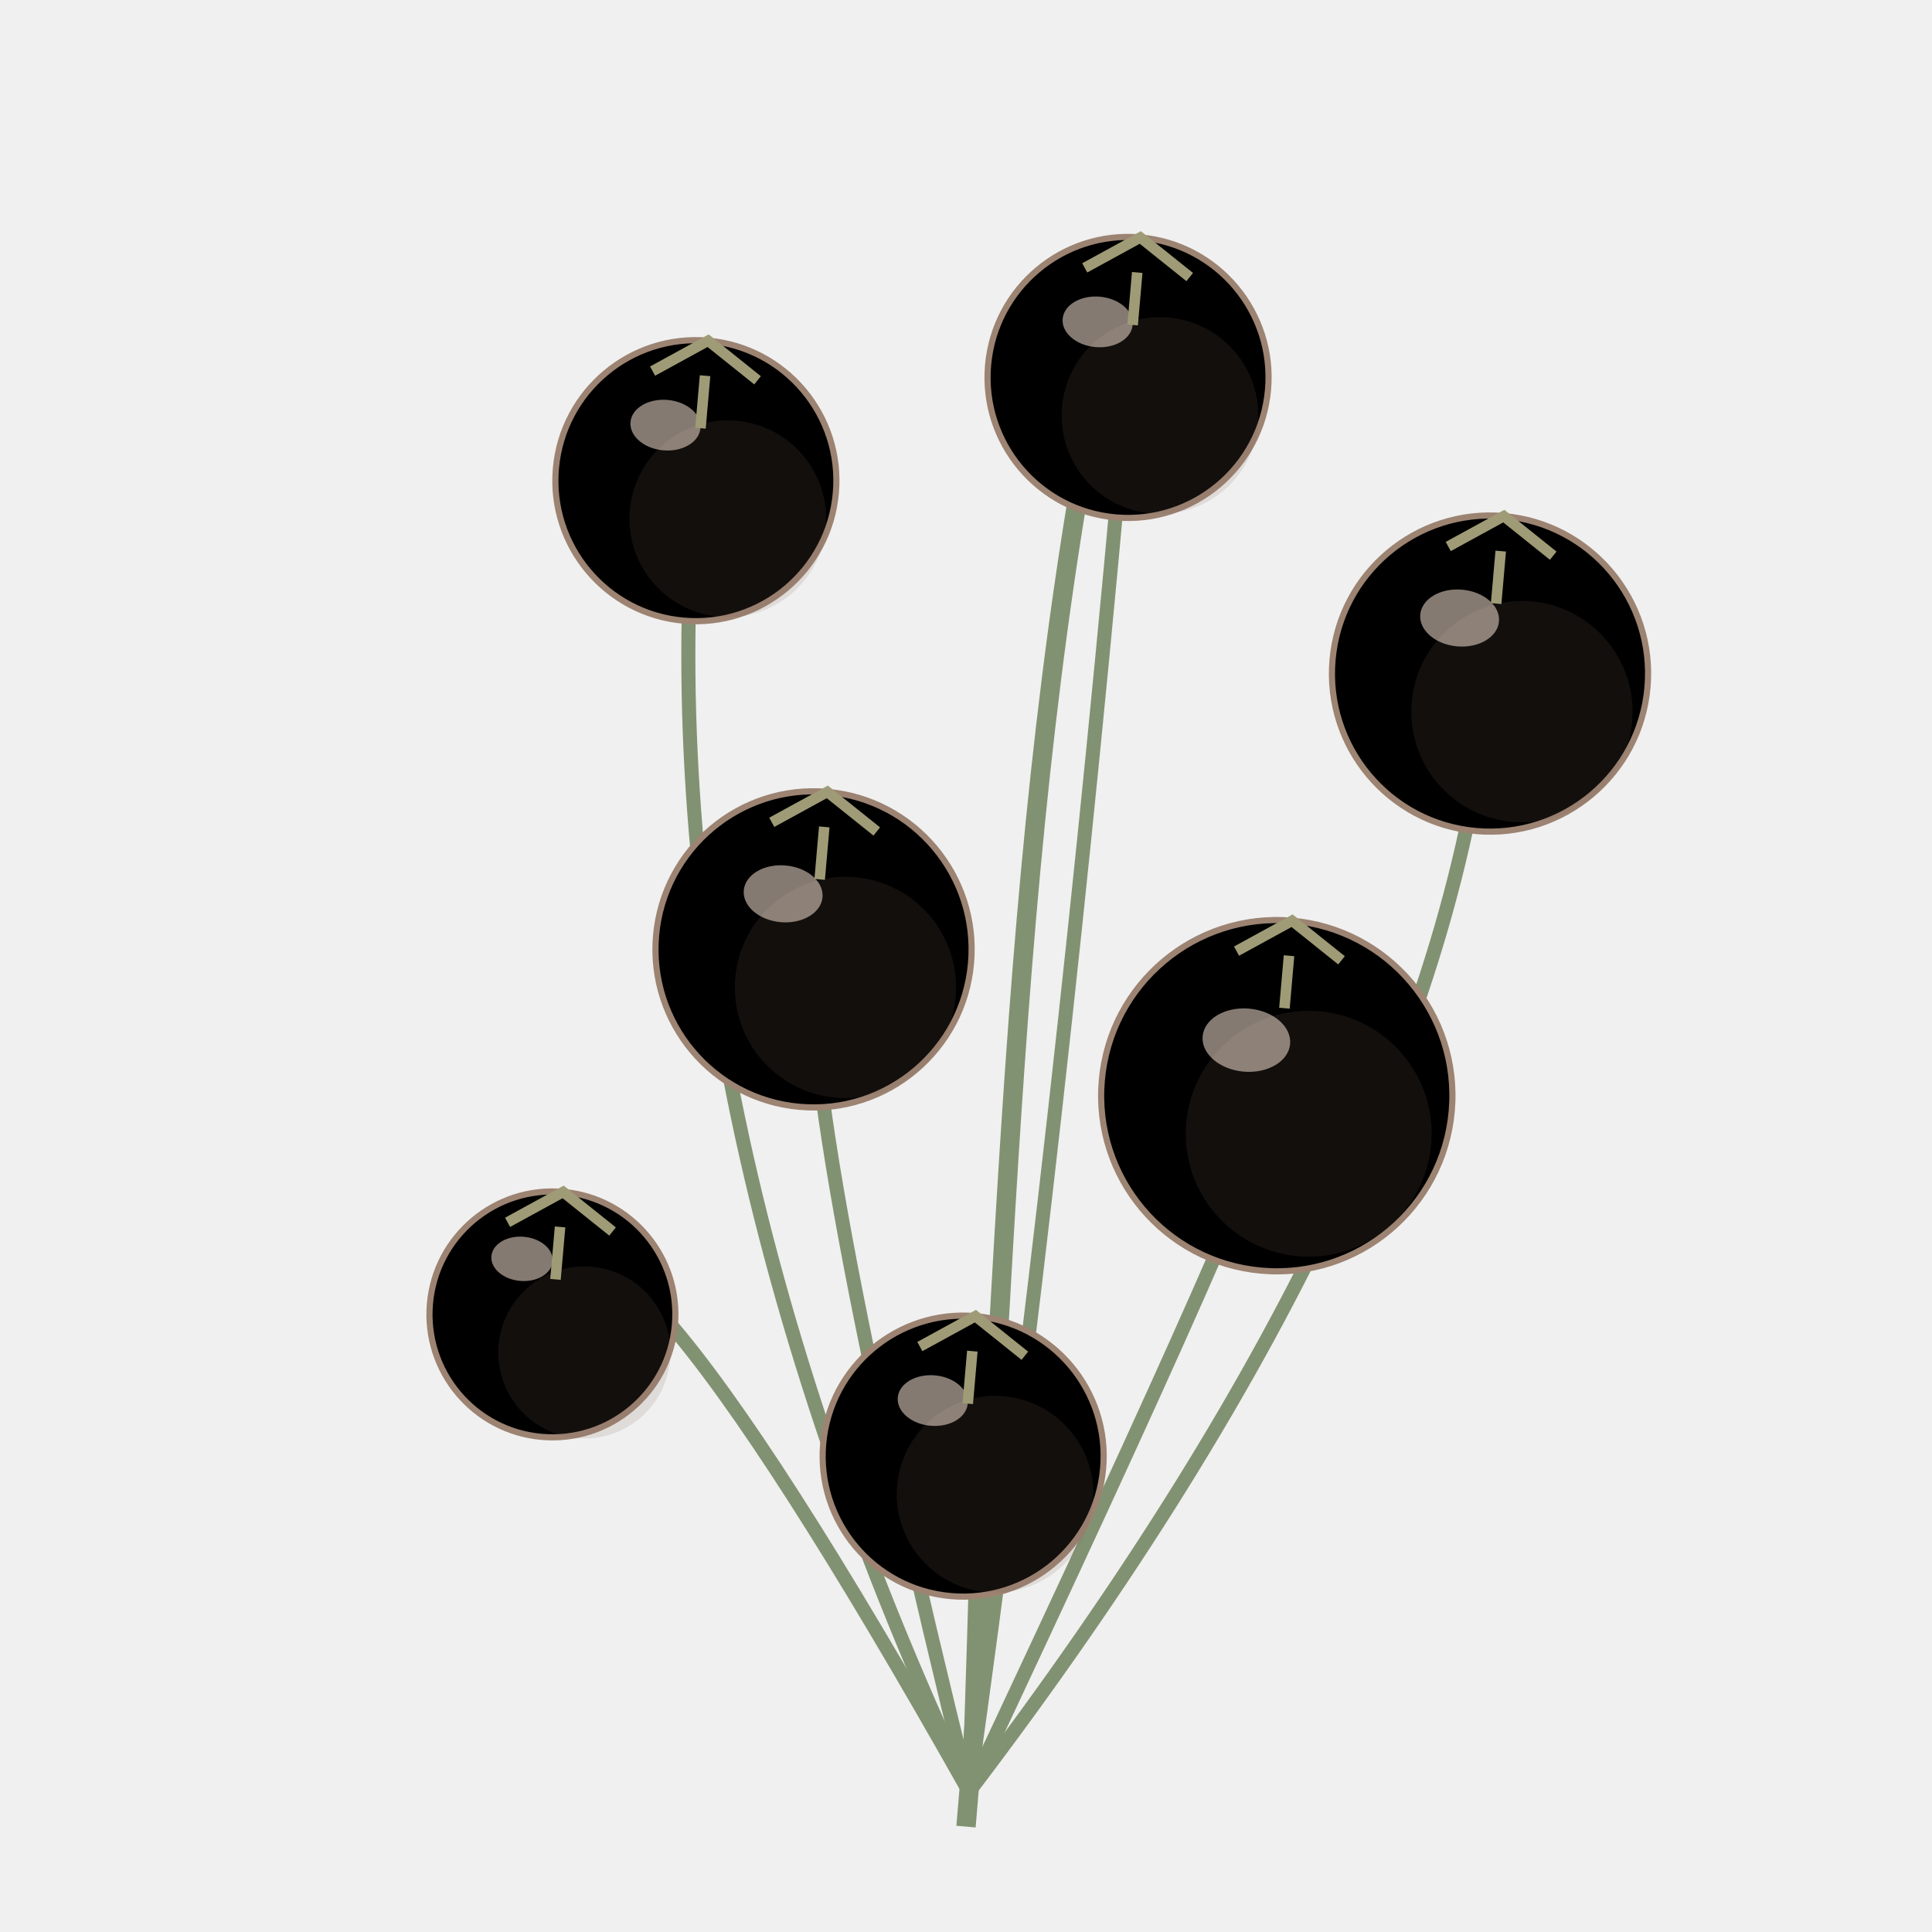
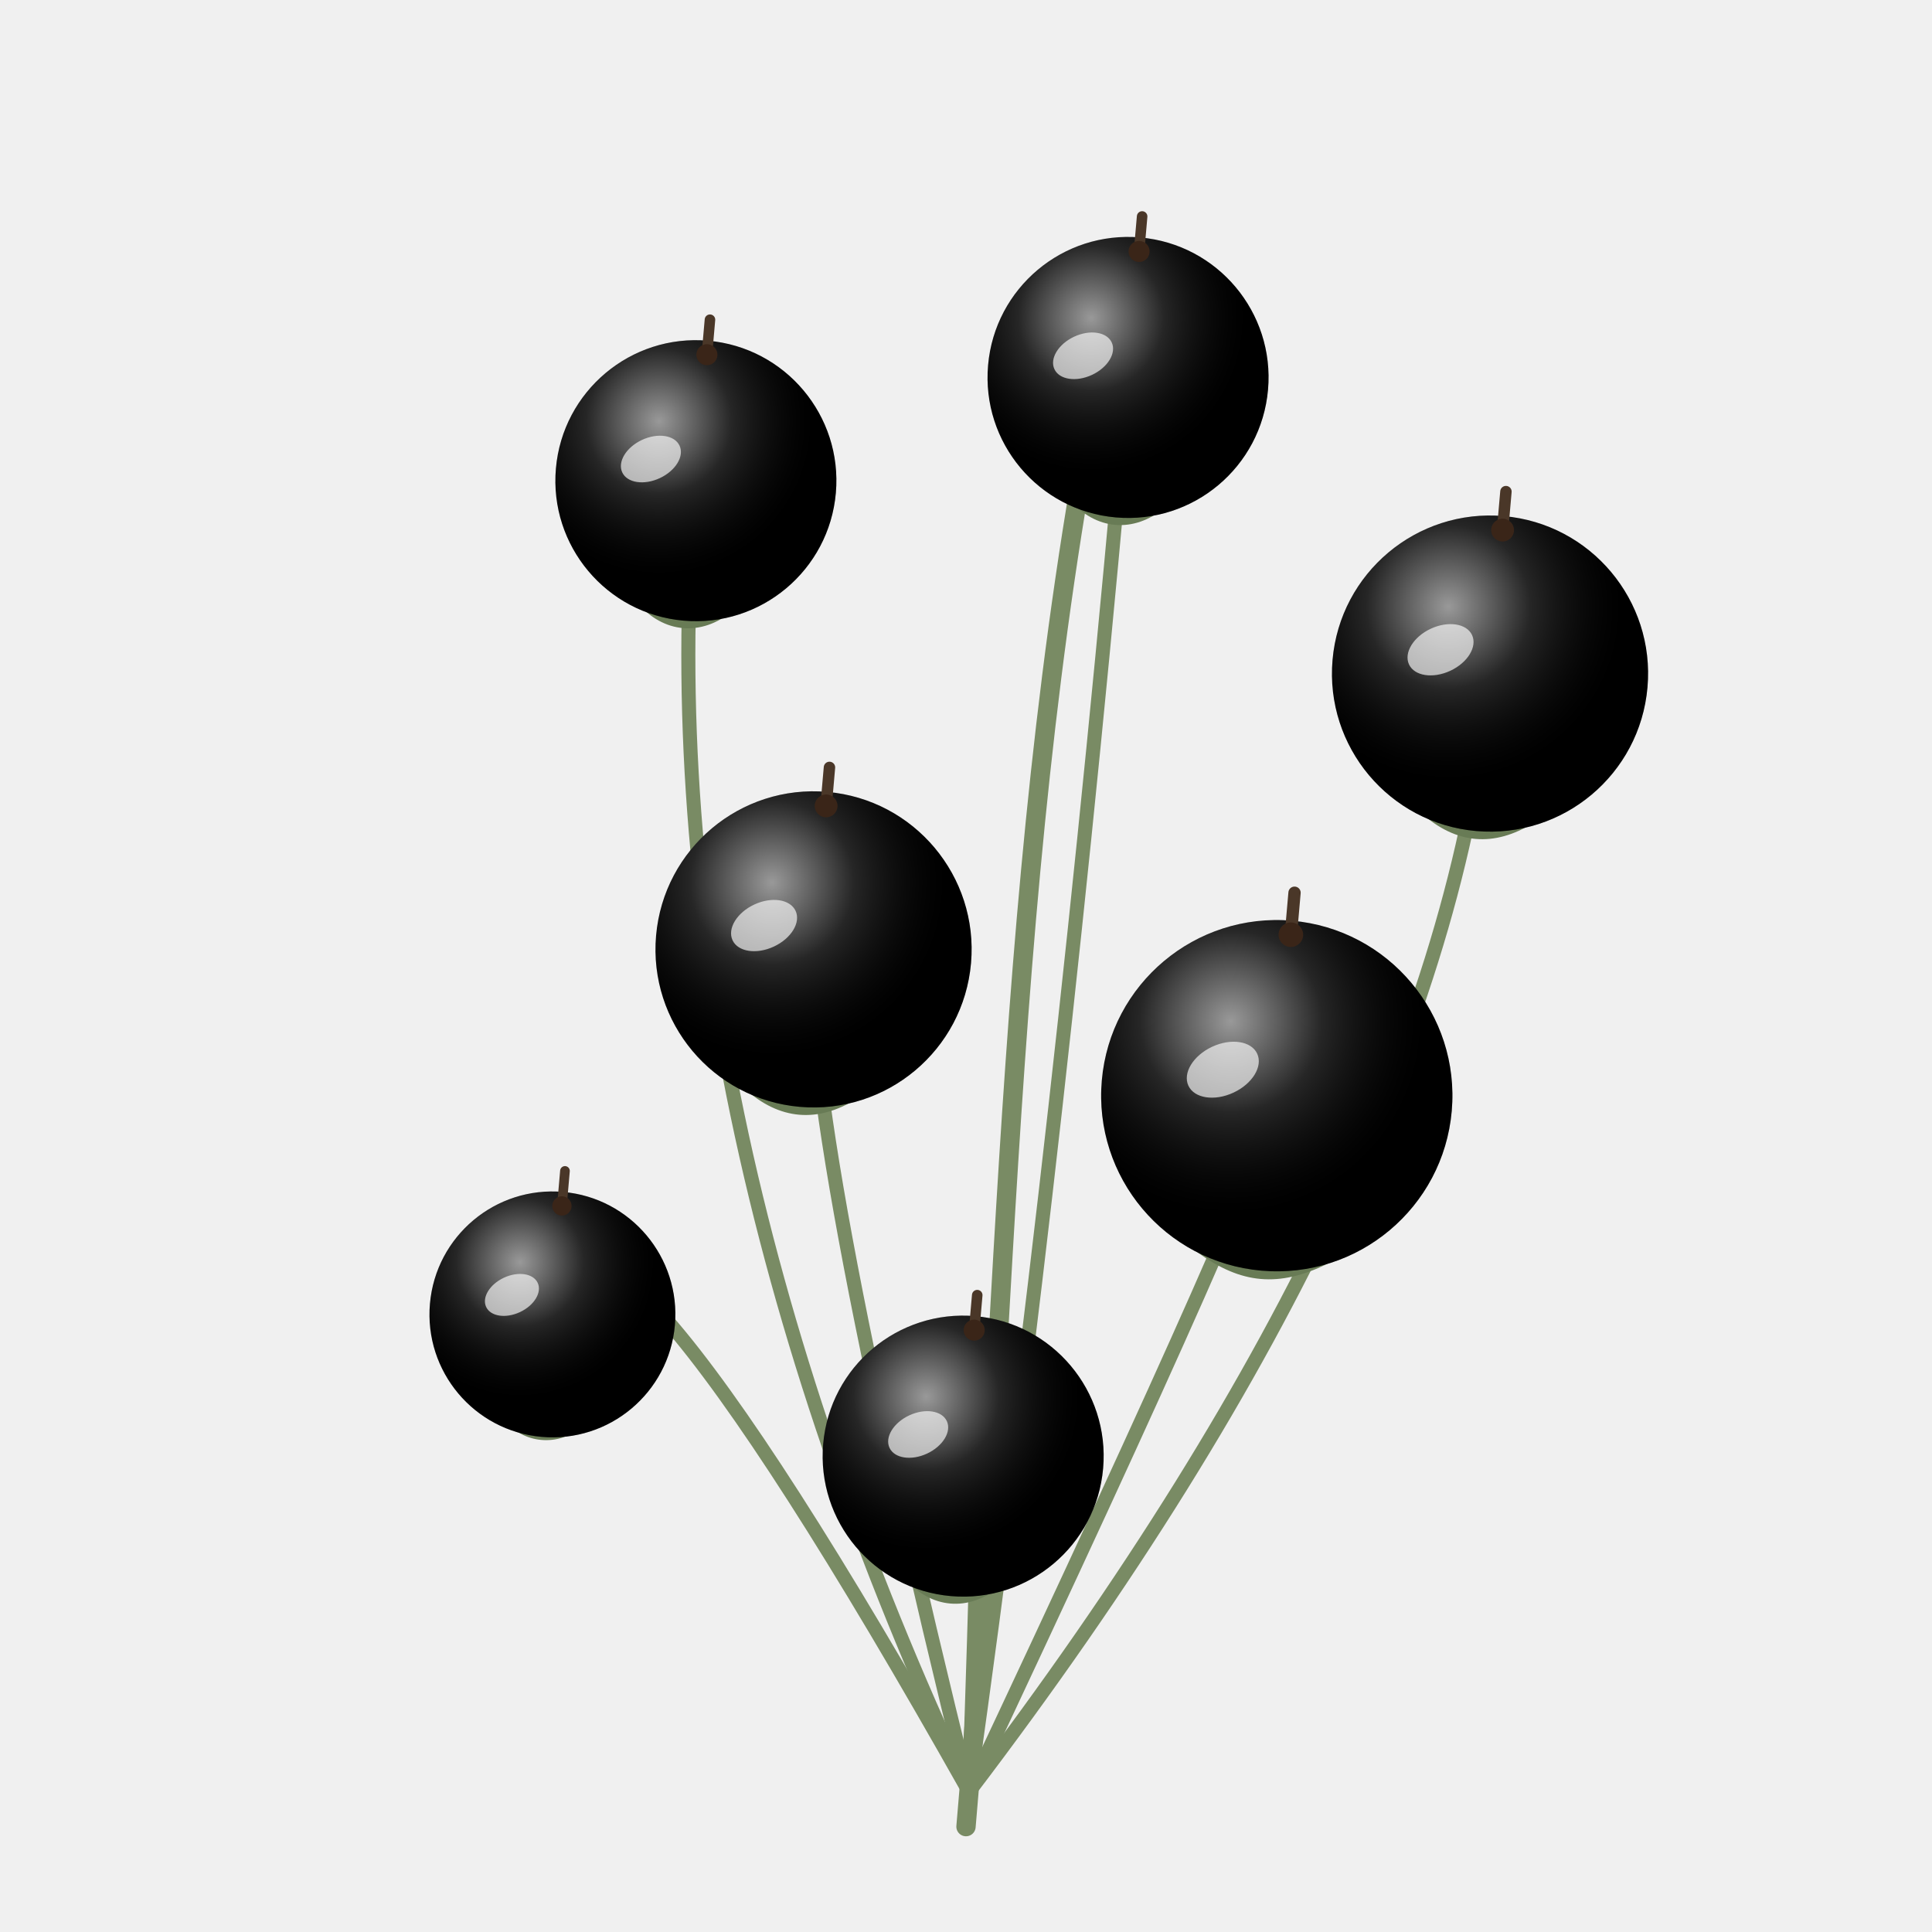
- <svg xmlns="http://www.w3.org/2000/svg" width="110" height="110" viewBox="0 0 110 110">
+ <svg xmlns="http://www.w3.org/2000/svg" width="110" height="110" viewBox="0 0 110 110" stroke-linecap="round" stroke-linejoin="round">
+   <defs>
+     <radialGradient id="berry-glow" cx="35%" cy="30%" r="65%">
+       <stop offset="0%" stop-color="#ffffff" stop-opacity="0.6" />
+       <stop offset="40%" stop-color="#ffffff" stop-opacity="0.15" />
+       <stop offset="85%" stop-color="#000000" stop-opacity="0.04" />
+       <stop offset="100%" stop-color="#000000" stop-opacity="0.18" />
+     </radialGradient>
+     <ellipse id="berry-highlight" cx="-1.8" cy="-2.2" rx="1.8" ry="1.2" transform="rotate(-30)" fill="#ffffff" opacity="0.65" />
+   </defs>
  <g transform="rotate(5 55 104)">
-     <path d="M55 104C55 75.333 52 46 56 16" fill="none" stroke="#819272" stroke-width="1.1" />
-     <path d="M55 102Q33 64 33 29" fill="none" stroke="#819272" stroke-width="0.8" />
-     <ellipse cx="33.00" cy="29.00" rx="8" ry="8" fill="__COLOR__" stroke="#9c8372" stroke-width=".35" />
-     <ellipse cx="35.00" cy="31.00" rx="5.6" ry="5.6" fill="#826559" opacity=".15" />
-     <ellipse cx="31.00" cy="26.00" rx="2.0" ry="1.44" fill="#f1dfd0" opacity=".55" />
-     <path d="M30 23l3 -2l3 2M33 23l0 3" fill="none" stroke="#9f9b76" stroke-width="0.6" />
-     <path d="M55 102Q57 64 57 21" fill="none" stroke="#819272" stroke-width="0.8" />
-     <ellipse cx="57.00" cy="21.00" rx="8" ry="8" fill="__COLOR__" stroke="#9c8372" stroke-width=".35" />
-     <ellipse cx="59.00" cy="23.00" rx="5.6" ry="5.6" fill="#826559" opacity=".15" />
-     <ellipse cx="55.00" cy="18.00" rx="2.0" ry="1.44" fill="#f1dfd0" opacity=".55" />
-     <path d="M54 15l3 -2l3 2M57 15l0 3" fill="none" stroke="#9f9b76" stroke-width="0.6" />
-     <path d="M55 102Q79 64 79 36" fill="none" stroke="#819272" stroke-width="0.8" />
-     <ellipse cx="79.00" cy="36.00" rx="9" ry="9" fill="__COLOR__" stroke="#9c8372" stroke-width=".35" />
-     <ellipse cx="81.00" cy="38.00" rx="6.3" ry="6.3" fill="#826559" opacity=".15" />
-     <ellipse cx="77.00" cy="33.00" rx="2.25" ry="1.62" fill="#f1dfd0" opacity=".55" />
-     <path d="M76 29l3 -2l3 2M79 29l0 3" fill="none" stroke="#9f9b76" stroke-width="0.6" />
-     <path d="M55 102Q42 64 42 55" fill="none" stroke="#819272" stroke-width="0.8" />
-     <ellipse cx="42.00" cy="55.00" rx="9" ry="9" fill="__COLOR__" stroke="#9c8372" stroke-width=".35" />
-     <ellipse cx="44.00" cy="57.00" rx="6.3" ry="6.3" fill="#826559" opacity=".15" />
-     <ellipse cx="40.00" cy="52.00" rx="2.25" ry="1.62" fill="#f1dfd0" opacity=".55" />
-     <path d="M39 48l3 -2l3 2M42 48l0 3" fill="none" stroke="#9f9b76" stroke-width="0.6" />
-     <path d="M55 102Q69 64 69 61" fill="none" stroke="#819272" stroke-width="0.8" />
-     <ellipse cx="69.00" cy="61.00" rx="10" ry="10" fill="__COLOR__" stroke="#9c8372" stroke-width=".35" />
-     <ellipse cx="71.00" cy="63.00" rx="7.0" ry="7.0" fill="#826559" opacity=".15" />
-     <ellipse cx="67.00" cy="58.00" rx="2.5" ry="1.8" fill="#f1dfd0" opacity=".55" />
-     <path d="M66 53l3 -2l3 2M69 53l0 3" fill="none" stroke="#9f9b76" stroke-width="0.6" />
-     <path d="M55 102Q29 64 29 77" fill="none" stroke="#819272" stroke-width="0.8" />
-     <ellipse cx="29.00" cy="77.00" rx="7" ry="7" fill="__COLOR__" stroke="#9c8372" stroke-width=".35" />
-     <ellipse cx="31.00" cy="79.00" rx="4.9" ry="4.9" fill="#826559" opacity=".15" />
-     <ellipse cx="27.00" cy="74.00" rx="1.75" ry="1.26" fill="#f1dfd0" opacity=".55" />
-     <path d="M26 72l3 -2l3 2M29 72l0 3" fill="none" stroke="#9f9b76" stroke-width="0.6" />
-     <path d="M55 102Q53 64 53 83" fill="none" stroke="#819272" stroke-width="0.8" />
-     <ellipse cx="53.00" cy="83.00" rx="8" ry="8" fill="__COLOR__" stroke="#9c8372" stroke-width=".35" />
-     <ellipse cx="55.00" cy="85.00" rx="5.6" ry="5.6" fill="#826559" opacity=".15" />
-     <ellipse cx="51.00" cy="80.00" rx="2.0" ry="1.44" fill="#f1dfd0" opacity=".55" />
-     <path d="M50 77l3 -2l3 2M53 77l0 3" fill="none" stroke="#9f9b76" stroke-width="0.6" />
+     <path d="M55 104 C55 75.3 52 46 56 16" fill="none" stroke="#798b64" stroke-width="1.1" />
+     <path d="M55 102 Q33 64 33 29" fill="none" stroke="#798b64" stroke-width="0.8" />
+     <path d="M55 102 Q57 64 57 21" fill="none" stroke="#798b64" stroke-width="0.8" />
+     <path d="M55 102 Q79 64 79 36" fill="none" stroke="#798b64" stroke-width="0.8" />
+     <path d="M55 102 Q42 64 42 55" fill="none" stroke="#798b64" stroke-width="0.8" />
+     <path d="M55 102 Q69 64 69 61" fill="none" stroke="#798b64" stroke-width="0.8" />
+     <path d="M55 102 Q29 64 29 77" fill="none" stroke="#798b64" stroke-width="0.8" />
+     <path d="M55 102 Q53 64 53 83" fill="none" stroke="#798b64" stroke-width="0.8" />
+     <g transform="translate(33, 29)">
+       <path d="M-2.5 7 C-1 8.5 1 8.5 2.5 7" fill="none" stroke="#687b55" stroke-width="0.6" />
+       <circle cx="0" cy="0" r="8" fill="__COLOR__" />
+       <circle cx="0" cy="0" r="8" fill="url(#berry-glow)" />
+       <use href="#berry-highlight" transform="scale(1)" />
+       <path d="M0 -7.2 L0 -9.2" fill="none" stroke="#4a3728" stroke-width="0.6" />
+       <circle cx="0" cy="-7.2" r="0.6" fill="#3a2518" />
+     </g>
+     <g transform="translate(57, 21)">
+       <path d="M-2.5 7 C-1 8.5 1 8.5 2.5 7" fill="none" stroke="#687b55" stroke-width="0.6" />
+       <circle cx="0" cy="0" r="8" fill="__COLOR__" />
+       <circle cx="0" cy="0" r="8" fill="url(#berry-glow)" />
+       <use href="#berry-highlight" transform="scale(1)" />
+       <path d="M0 -7.2 L0 -9.2" fill="none" stroke="#4a3728" stroke-width="0.6" />
+       <circle cx="0" cy="-7.2" r="0.6" fill="#3a2518" />
+     </g>
+     <g transform="translate(79, 36)">
+       <path d="M-3 8 C-1 9.5 1 9.5 3 8" fill="none" stroke="#687b55" stroke-width="0.65" />
+       <circle cx="0" cy="0" r="9" fill="__COLOR__" />
+       <circle cx="0" cy="0" r="9" fill="url(#berry-glow)" />
+       <use href="#berry-highlight" transform="scale(1.1)" />
+       <path d="M0 -8.2 L0 -10.4" fill="none" stroke="#4a3728" stroke-width="0.65" />
+       <circle cx="0" cy="-8.2" r="0.65" fill="#3a2518" />
+     </g>
+     <g transform="translate(42, 55)">
+       <path d="M-3 8 C-1 9.5 1 9.5 3 8" fill="none" stroke="#687b55" stroke-width="0.65" />
+       <circle cx="0" cy="0" r="9" fill="__COLOR__" />
+       <circle cx="0" cy="0" r="9" fill="url(#berry-glow)" />
+       <use href="#berry-highlight" transform="scale(1.1)" />
+       <path d="M0 -8.2 L0 -10.4" fill="none" stroke="#4a3728" stroke-width="0.65" />
+       <circle cx="0" cy="-8.2" r="0.65" fill="#3a2518" />
+     </g>
+     <g transform="translate(69, 61)">
+       <path d="M-3.5 9 C-1 10.5 1 10.5 3.5 9" fill="none" stroke="#687b55" stroke-width="0.7" />
+       <circle cx="0" cy="0" r="10" fill="__COLOR__" />
+       <circle cx="0" cy="0" r="10" fill="url(#berry-glow)" />
+       <use href="#berry-highlight" transform="scale(1.2)" />
+       <path d="M0 -9.2 L0 -11.6" fill="none" stroke="#4a3728" stroke-width="0.7" />
+       <circle cx="0" cy="-9.2" r="0.7" fill="#3a2518" />
+     </g>
+     <g transform="translate(29, 77)">
+       <path d="M-2 6 C-1 7.2 1 7.2 2 6" fill="none" stroke="#687b55" stroke-width="0.55" />
+       <circle cx="0" cy="0" r="7" fill="__COLOR__" />
+       <circle cx="0" cy="0" r="7" fill="url(#berry-glow)" />
+       <use href="#berry-highlight" transform="scale(0.9)" />
+       <path d="M0 -6.2 L0 -8.2" fill="none" stroke="#4a3728" stroke-width="0.55" />
+       <circle cx="0" cy="-6.2" r="0.55" fill="#3a2518" />
+     </g>
+     <g transform="translate(53, 83)">
+       <path d="M-2.5 7 C-1 8.5 1 8.5 2.5 7" fill="none" stroke="#687b55" stroke-width="0.6" />
+       <circle cx="0" cy="0" r="8" fill="__COLOR__" />
+       <circle cx="0" cy="0" r="8" fill="url(#berry-glow)" />
+       <use href="#berry-highlight" transform="scale(1)" />
+       <path d="M0 -7.2 L0 -9.2" fill="none" stroke="#4a3728" stroke-width="0.6" />
+       <circle cx="0" cy="-7.2" r="0.6" fill="#3a2518" />
+     </g>
  </g>
</svg>
